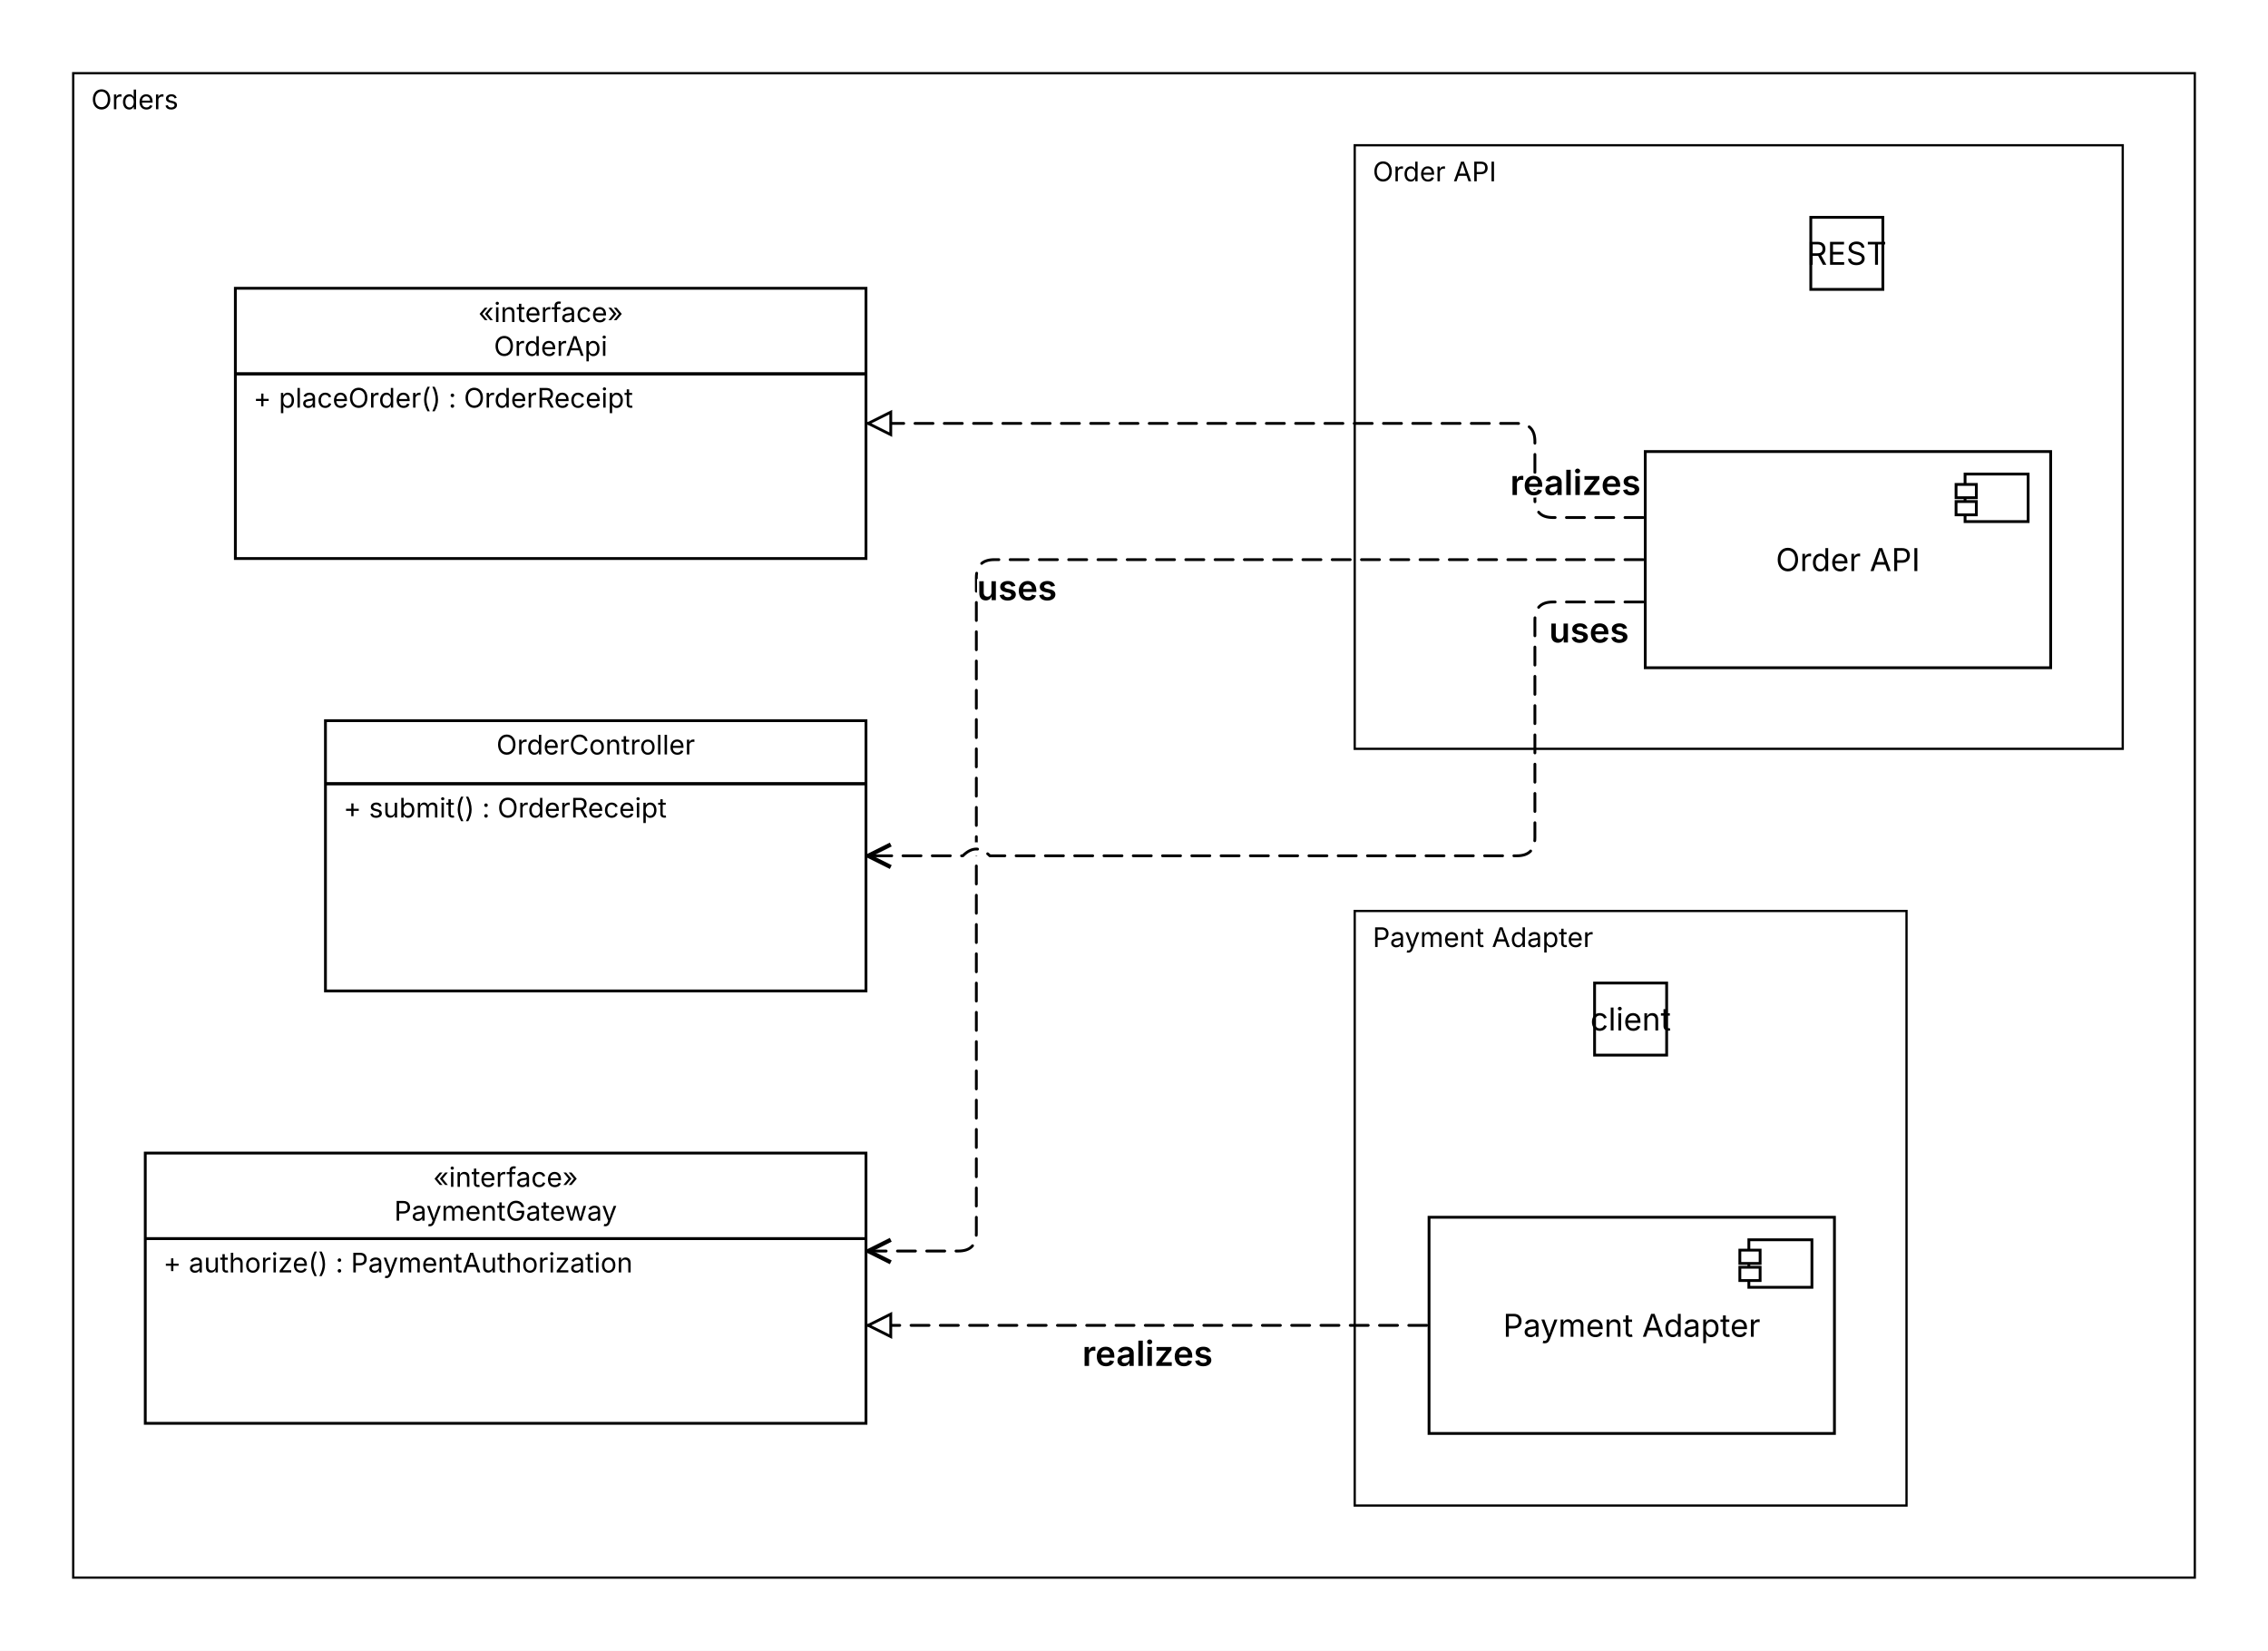
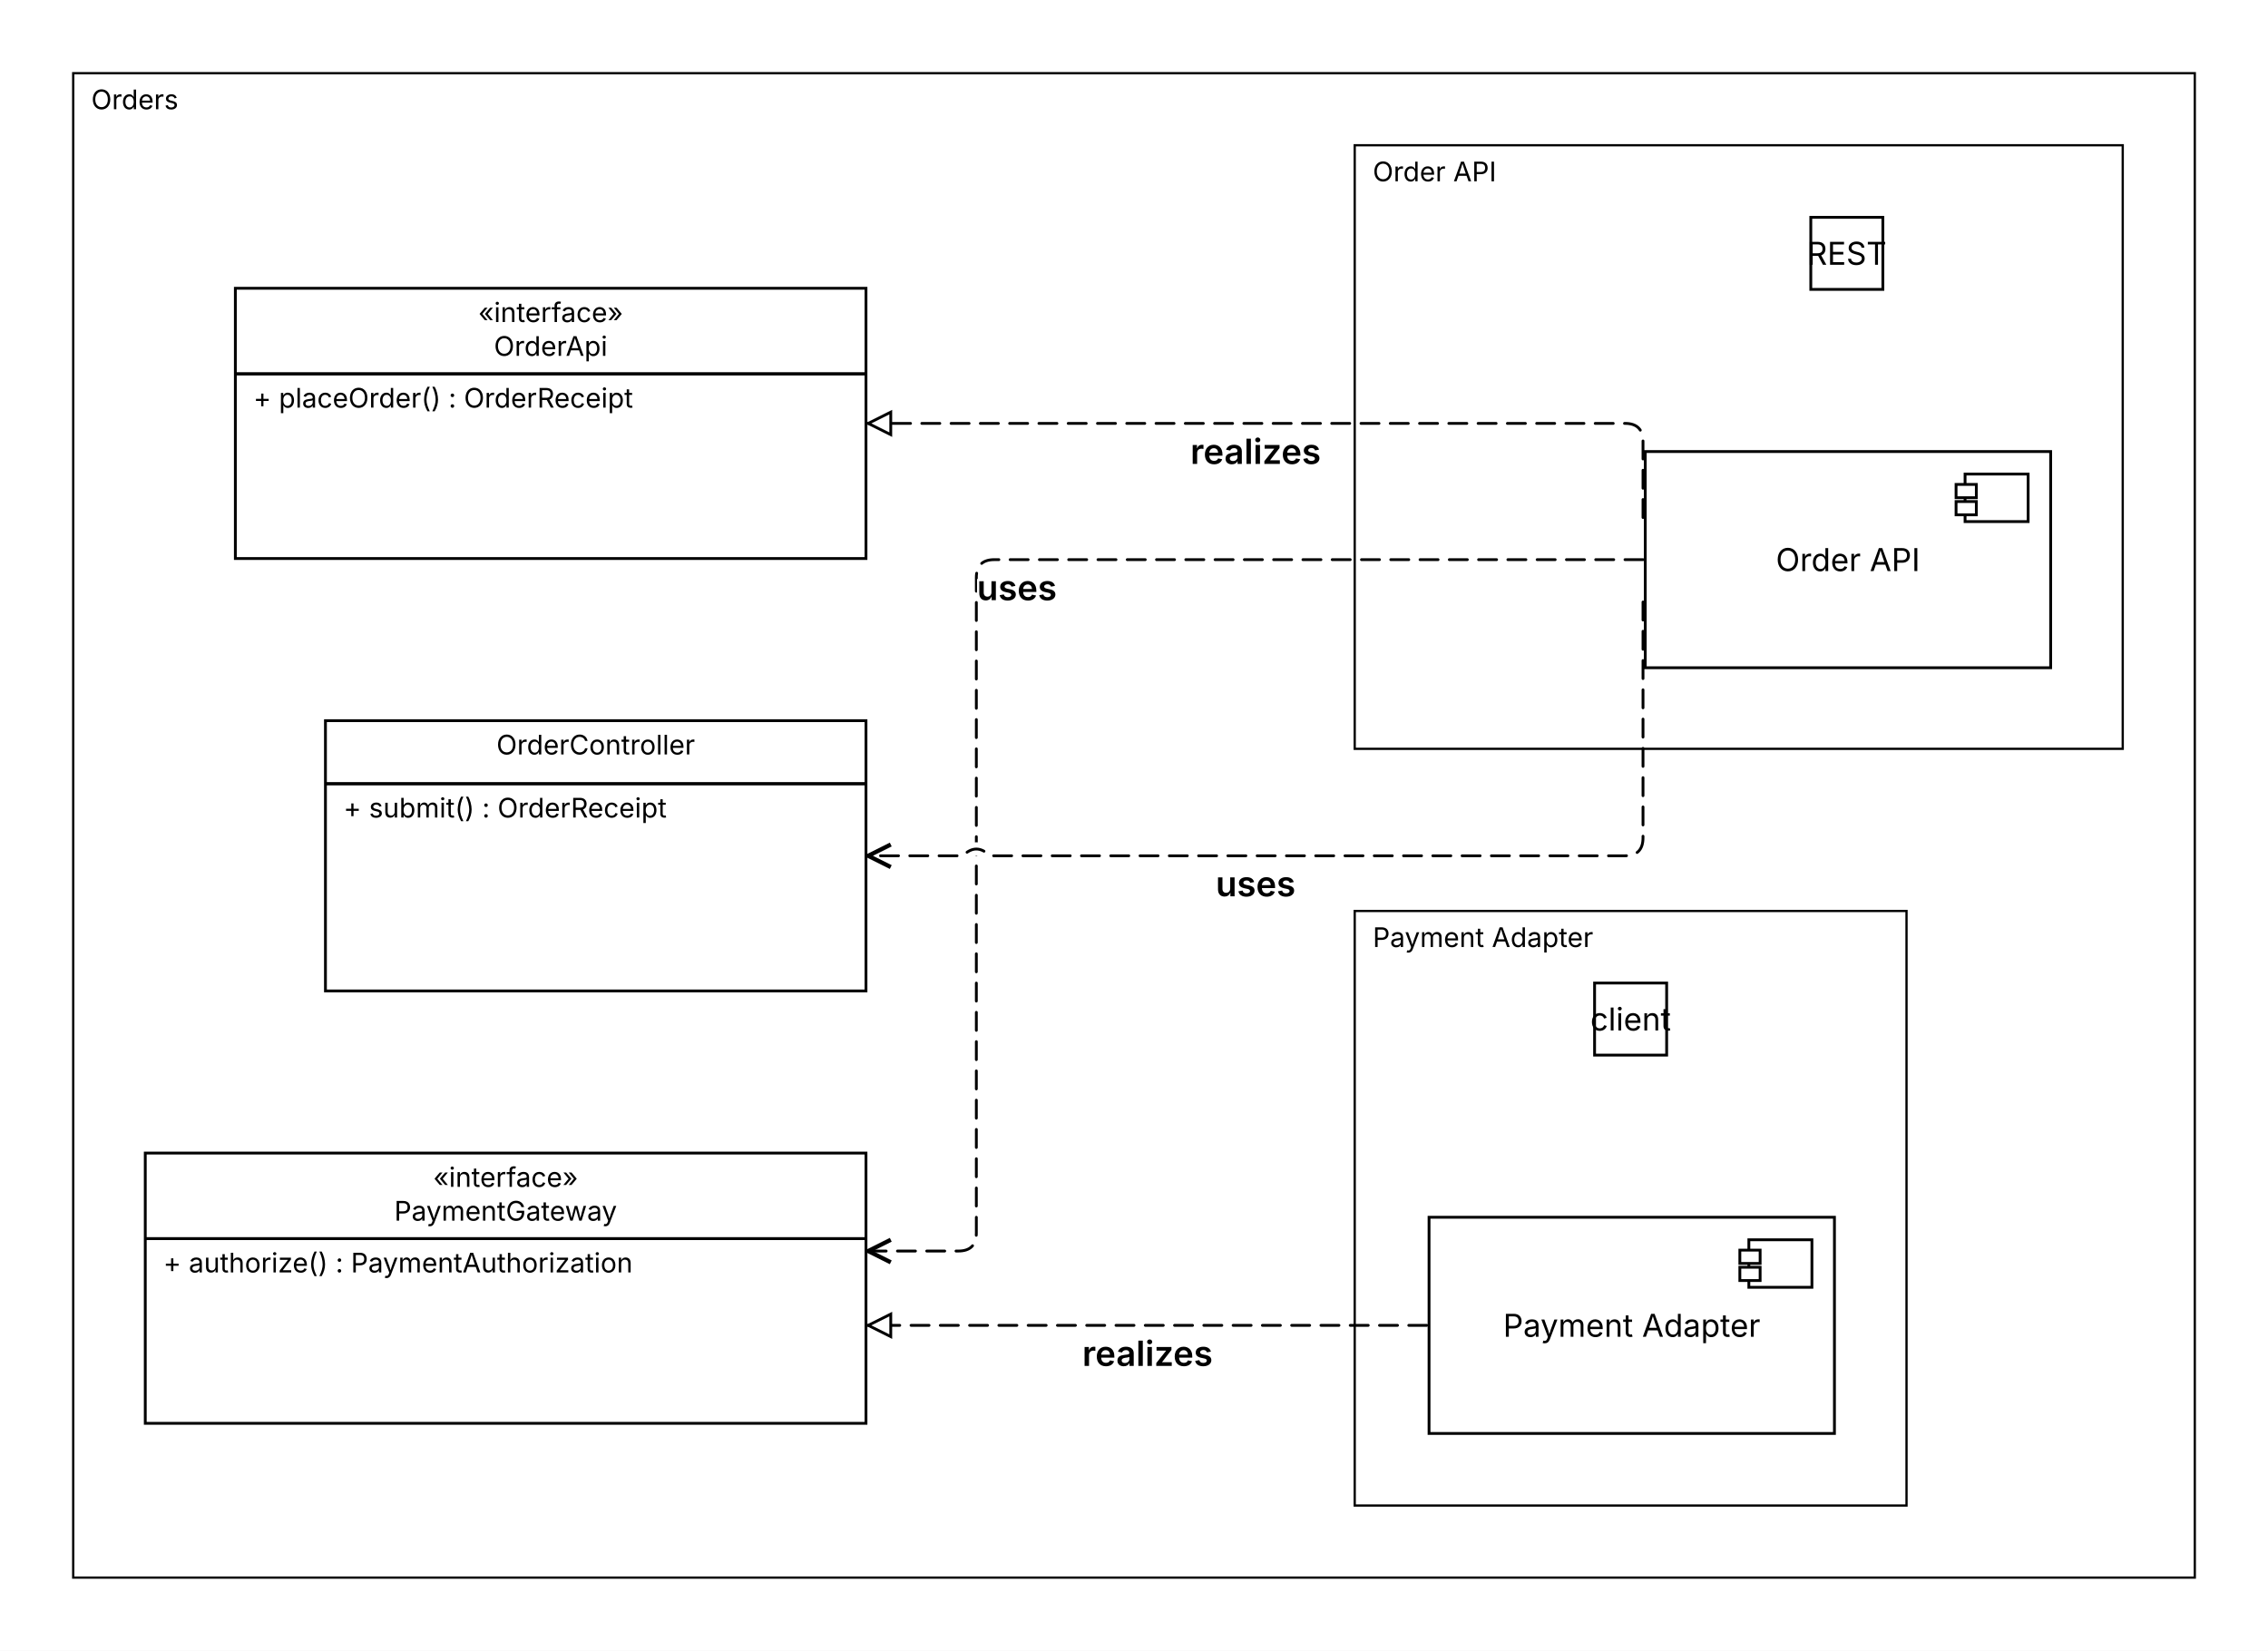
<svg xmlns="http://www.w3.org/2000/svg" role="img" width="1007" height="733" viewBox="-20.5 -20.5 1007.0 733.0">
  <rect x="-20.5" y="-20.5" width="1007.0" height="733.0" fill="#ffffff" />
  <g font-family="Inter, Arial, sans-serif" font-size="14">
    <g data-dediren-group-id="orders-package-boundary" data-dediren-group-type="Package" data-dediren-group-source-id="pkg-orders">
      <rect x="12.0" y="12.0" width="942.0" height="668.0" rx="0" fill="#ffffff" stroke="#000000" stroke-width="1" />
      <text x="20.0" y="28.0" fill="#000000" font-size="12">Orders</text>
    </g>
    <g data-dediren-group-id="order-api-boundary" data-dediren-group-type="Component" data-dediren-group-source-id="component-order-api">
      <rect x="581.0" y="44.0" width="341.0" height="268.0" rx="0" fill="#ffffff" stroke="#000000" stroke-width="1" />
      <text x="589.0" y="60.0" fill="#000000" font-size="12">Order API</text>
    </g>
    <g data-dediren-group-id="payment-adapter-boundary" data-dediren-group-type="Component" data-dediren-group-source-id="component-payment-adapter">
      <rect x="581.0" y="384.0" width="245.0" height="264.0" rx="0" fill="#ffffff" stroke="#000000" stroke-width="1" />
      <text x="589.0" y="400.0" fill="#000000" font-size="12">Payment Adapter</text>
    </g>
    <g data-dediren-edge-id="order-api-realizes-order-api">
      <marker id="marker-end-order-api-realizes-order-api" data-dediren-edge-marker-end="hollow_triangle" markerWidth="10" markerHeight="10" refX="9" refY="5" orient="auto">
        <path d="M 1 1 L 9 5 L 1 9 Z" fill="#ffffff" stroke="#000000" stroke-width="1" />
      </marker>
-       <path d="M 709.0 209.3 L 669.0 209.3 Q 661.0 209.3 661.0 201.3 L 661.0 175.5 Q 661.0 167.5 653.0 167.5 L 365.0 167.5" fill="none" stroke="#000000" stroke-width="1.25" stroke-linecap="round" stroke-linejoin="round" stroke-dasharray="8 5" marker-end="url(#marker-end-order-api-realizes-order-api)" />
-       <text x="679.0" y="199.3" text-anchor="middle" fill="none" font-size="15.4" font-weight="600" stroke="#ffffff" stroke-width="2">realizes</text>
-       <text x="679.0" y="199.3" text-anchor="middle" fill="#000000" font-size="15.4" font-weight="600">realizes</text>
+       <path d="M 709.0 209.3 L 709.0 175.5 Q 709.0 167.5 701.0 167.5 L 365.0 167.5" fill="none" stroke="#000000" stroke-width="1.25" stroke-linecap="round" stroke-linejoin="round" stroke-dasharray="8 5" marker-end="url(#marker-end-order-api-realizes-order-api)" />
+       <text x="537.0" y="185.5" text-anchor="middle" fill="none" font-size="15.4" font-weight="600" stroke="#ffffff" stroke-width="2">realizes</text>
+       <text x="537.0" y="185.5" text-anchor="middle" fill="#000000" font-size="15.4" font-weight="600">realizes</text>
    </g>
    <g data-dediren-edge-id="order-api-uses-payment">
      <marker id="marker-end-order-api-uses-payment" data-dediren-edge-marker-end="open_arrow" markerWidth="10" markerHeight="10" refX="9" refY="5" orient="auto">
        <path d="M 1 1 L 9 5 L 1 9" fill="none" stroke="#000000" stroke-width="1.5" />
      </marker>
      <path d="M 709.0 228.0 L 421.0 228.0 Q 413.0 228.0 413.0 236.0 L 413.0 527.0 Q 413.0 535.0 405.0 535.0 L 365.0 535.0" fill="none" stroke="#000000" stroke-width="1.25" stroke-linecap="round" stroke-linejoin="round" stroke-dasharray="8 5" marker-end="url(#marker-end-order-api-uses-payment)" />
      <text x="431.0" y="246.0" text-anchor="middle" fill="none" font-size="15.4" font-weight="600" stroke="#ffffff" stroke-width="2">uses</text>
      <text x="431.0" y="246.0" text-anchor="middle" fill="#000000" font-size="15.4" font-weight="600">uses</text>
    </g>
    <g data-dediren-edge-id="payment-adapter-realizes-gateway">
      <marker id="marker-end-payment-adapter-realizes-gateway" data-dediren-edge-marker-end="hollow_triangle" markerWidth="10" markerHeight="10" refX="9" refY="5" orient="auto">
        <path d="M 1 1 L 9 5 L 1 9 Z" fill="#ffffff" stroke="#000000" stroke-width="1" />
      </marker>
      <path d="M 613.0 568.0 L 365.0 568.0" fill="none" stroke="#000000" stroke-width="1.25" stroke-linecap="round" stroke-linejoin="round" stroke-dasharray="8 5" marker-end="url(#marker-end-payment-adapter-realizes-gateway)" />
      <text x="489.0" y="586.0" text-anchor="middle" fill="none" font-size="15.4" font-weight="600" stroke="#ffffff" stroke-width="2">realizes</text>
      <text x="489.0" y="586.0" text-anchor="middle" fill="#000000" font-size="15.4" font-weight="600">realizes</text>
    </g>
    <g data-dediren-edge-id="order-api-depends-controller">
      <marker id="marker-end-order-api-depends-controller" data-dediren-edge-marker-end="open_arrow" markerWidth="10" markerHeight="10" refX="9" refY="5" orient="auto">
        <path d="M 1 1 L 9 5 L 1 9" fill="none" stroke="#000000" stroke-width="1.5" />
      </marker>
      <g data-dediren-line-jump-masks="order-api-depends-controller">
        <path d="M 407.0 359.5 Q 413.0 353.5 419.0 359.5" fill="none" stroke="#ffffff" stroke-width="6" />
      </g>
-       <path d="M 709.0 246.8 L 669.0 246.8 Q 661.0 246.8 661.0 254.8 L 661.0 351.5 Q 661.0 359.5 653.0 359.5 L 419.0 359.5 Q 413.0 353.5 407.0 359.5 L 365.0 359.5" fill="none" stroke="#000000" stroke-width="1.25" stroke-linecap="round" stroke-linejoin="round" stroke-dasharray="8 5" marker-end="url(#marker-end-order-api-depends-controller)" />
-       <text x="685.0" y="264.8" text-anchor="middle" fill="none" font-size="15.4" font-weight="600" stroke="#ffffff" stroke-width="2">uses</text>
-       <text x="685.0" y="264.8" text-anchor="middle" fill="#000000" font-size="15.4" font-weight="600">uses</text>
+       <path d="M 709.0 246.8 L 709.0 351.5 Q 709.0 359.5 701.0 359.5 L 419.0 359.5 Q 413.0 353.5 407.0 359.5 L 365.0 359.5" fill="none" stroke="#000000" stroke-width="1.25" stroke-linecap="round" stroke-linejoin="round" stroke-dasharray="8 5" marker-end="url(#marker-end-order-api-depends-controller)" />
+       <text x="537.0" y="377.5" text-anchor="middle" fill="none" font-size="15.4" font-weight="600" stroke="#ffffff" stroke-width="2">uses</text>
+       <text x="537.0" y="377.5" text-anchor="middle" fill="#000000" font-size="15.4" font-weight="600">uses</text>
    </g>
    <g data-dediren-node-id="component-order-api">
      <rect data-dediren-node-shape="uml_component" x="710.0" y="180.0" width="180.0" height="96.0" rx="0" fill="#ffffff" stroke="#000000" stroke-width="1.25" />
      <g data-dediren-node-decorator="uml_component">
        <rect x="852.0" y="190.0" width="28.0" height="21.1" fill="#ffffff" stroke="#000000" stroke-width="1.25" />
        <rect x="848.0" y="194.6" width="9.0" height="5.9" fill="#ffffff" stroke="#000000" stroke-width="1.25" />
        <rect x="848.0" y="202.2" width="9.0" height="5.9" fill="#ffffff" stroke="#000000" stroke-width="1.25" />
      </g>
      <text x="800.0" y="228.0" text-anchor="middle" dominant-baseline="middle" fill="#000000" font-size="14.0" textLength="62.2" lengthAdjust="spacing">Order API</text>
    </g>
    <g data-dediren-node-id="port-rest-api">
      <rect data-dediren-node-shape="uml_port" x="783.5" y="76.0" width="32.0" height="32.0" rx="0" fill="#ffffff" stroke="#000000" stroke-width="1.25" />
      <g data-dediren-node-decorator="uml_port" />
      <text x="799.5" y="92.0" text-anchor="middle" dominant-baseline="middle" fill="#000000" font-size="14.0" textLength="37.3" lengthAdjust="spacing">REST</text>
    </g>
    <g data-dediren-node-id="component-payment-adapter">
      <rect data-dediren-node-shape="uml_component" x="614.0" y="520.0" width="180.0" height="96.0" rx="0" fill="#ffffff" stroke="#000000" stroke-width="1.25" />
      <g data-dediren-node-decorator="uml_component">
        <rect x="756.0" y="530.0" width="28.0" height="21.1" fill="#ffffff" stroke="#000000" stroke-width="1.25" />
        <rect x="752.0" y="534.6" width="9.0" height="5.9" fill="#ffffff" stroke="#000000" stroke-width="1.25" />
        <rect x="752.0" y="542.2" width="9.0" height="5.9" fill="#ffffff" stroke="#000000" stroke-width="1.25" />
      </g>
      <text x="704.0" y="568.0" text-anchor="middle" dominant-baseline="middle" fill="#000000" font-size="14.0" textLength="108.1" lengthAdjust="spacing">Payment Adapter</text>
    </g>
    <g data-dediren-node-id="port-payment-client">
      <rect data-dediren-node-shape="uml_port" x="687.5" y="416.0" width="32.0" height="32.0" rx="0" fill="#ffffff" stroke="#000000" stroke-width="1.25" />
      <g data-dediren-node-decorator="uml_port" />
      <text x="703.5" y="432.0" text-anchor="middle" dominant-baseline="middle" fill="#000000" font-size="14.0" textLength="32.6" lengthAdjust="spacing">client</text>
    </g>
    <g data-dediren-node-id="interface-order-api">
      <rect data-dediren-node-shape="uml_interface" x="84.0" y="107.5" width="280.0" height="120.0" rx="0" fill="#ffffff" stroke="#000000" stroke-width="1.25" />
      <g data-dediren-node-decorator="uml_interface">
        <line x1="84.0" y1="145.5" x2="364.0" y2="145.5" stroke="#000000" stroke-width="1.25" />
        <line x1="84.0" y1="145.5" x2="364.0" y2="145.5" stroke="#000000" stroke-width="1.25" />
        <text x="224.0" y="122.5" text-anchor="middle" fill="#000000" font-size="12">«interface»</text>
        <text x="224.0" y="137.5" text-anchor="middle" fill="#000000" font-size="12">OrderApi</text>
        <text x="92.0" y="160.5" fill="#000000" font-size="12">+ placeOrder() : OrderReceipt</text>
      </g>
    </g>
    <g data-dediren-node-id="interface-payment-gateway">
      <rect data-dediren-node-shape="uml_interface" x="44.0" y="491.5" width="320.0" height="120.0" rx="0" fill="#ffffff" stroke="#000000" stroke-width="1.25" />
      <g data-dediren-node-decorator="uml_interface">
        <line x1="44.0" y1="529.5" x2="364.0" y2="529.5" stroke="#000000" stroke-width="1.25" />
        <line x1="44.0" y1="529.5" x2="364.0" y2="529.5" stroke="#000000" stroke-width="1.25" />
        <text x="204.0" y="506.5" text-anchor="middle" fill="#000000" font-size="12">«interface»</text>
        <text x="204.0" y="521.5" text-anchor="middle" fill="#000000" font-size="12">PaymentGateway</text>
        <text x="52.0" y="544.5" fill="#000000" font-size="12">+ authorize() : PaymentAuthorization</text>
      </g>
    </g>
    <g data-dediren-node-id="class-order-controller">
      <rect data-dediren-node-shape="uml_class" x="124.0" y="299.5" width="240.0" height="120.0" rx="0" fill="#ffffff" stroke="#000000" stroke-width="1.25" />
      <g data-dediren-node-decorator="uml_class">
        <line x1="124.0" y1="327.5" x2="364.0" y2="327.5" stroke="#000000" stroke-width="1.25" />
        <line x1="124.0" y1="327.5" x2="364.0" y2="327.5" stroke="#000000" stroke-width="1.25" />
        <text x="244.0" y="314.5" text-anchor="middle" fill="#000000" font-size="12">OrderController</text>
        <text x="132.0" y="342.5" fill="#000000" font-size="12">+ submit() : OrderReceipt</text>
      </g>
    </g>
  </g>
</svg>
